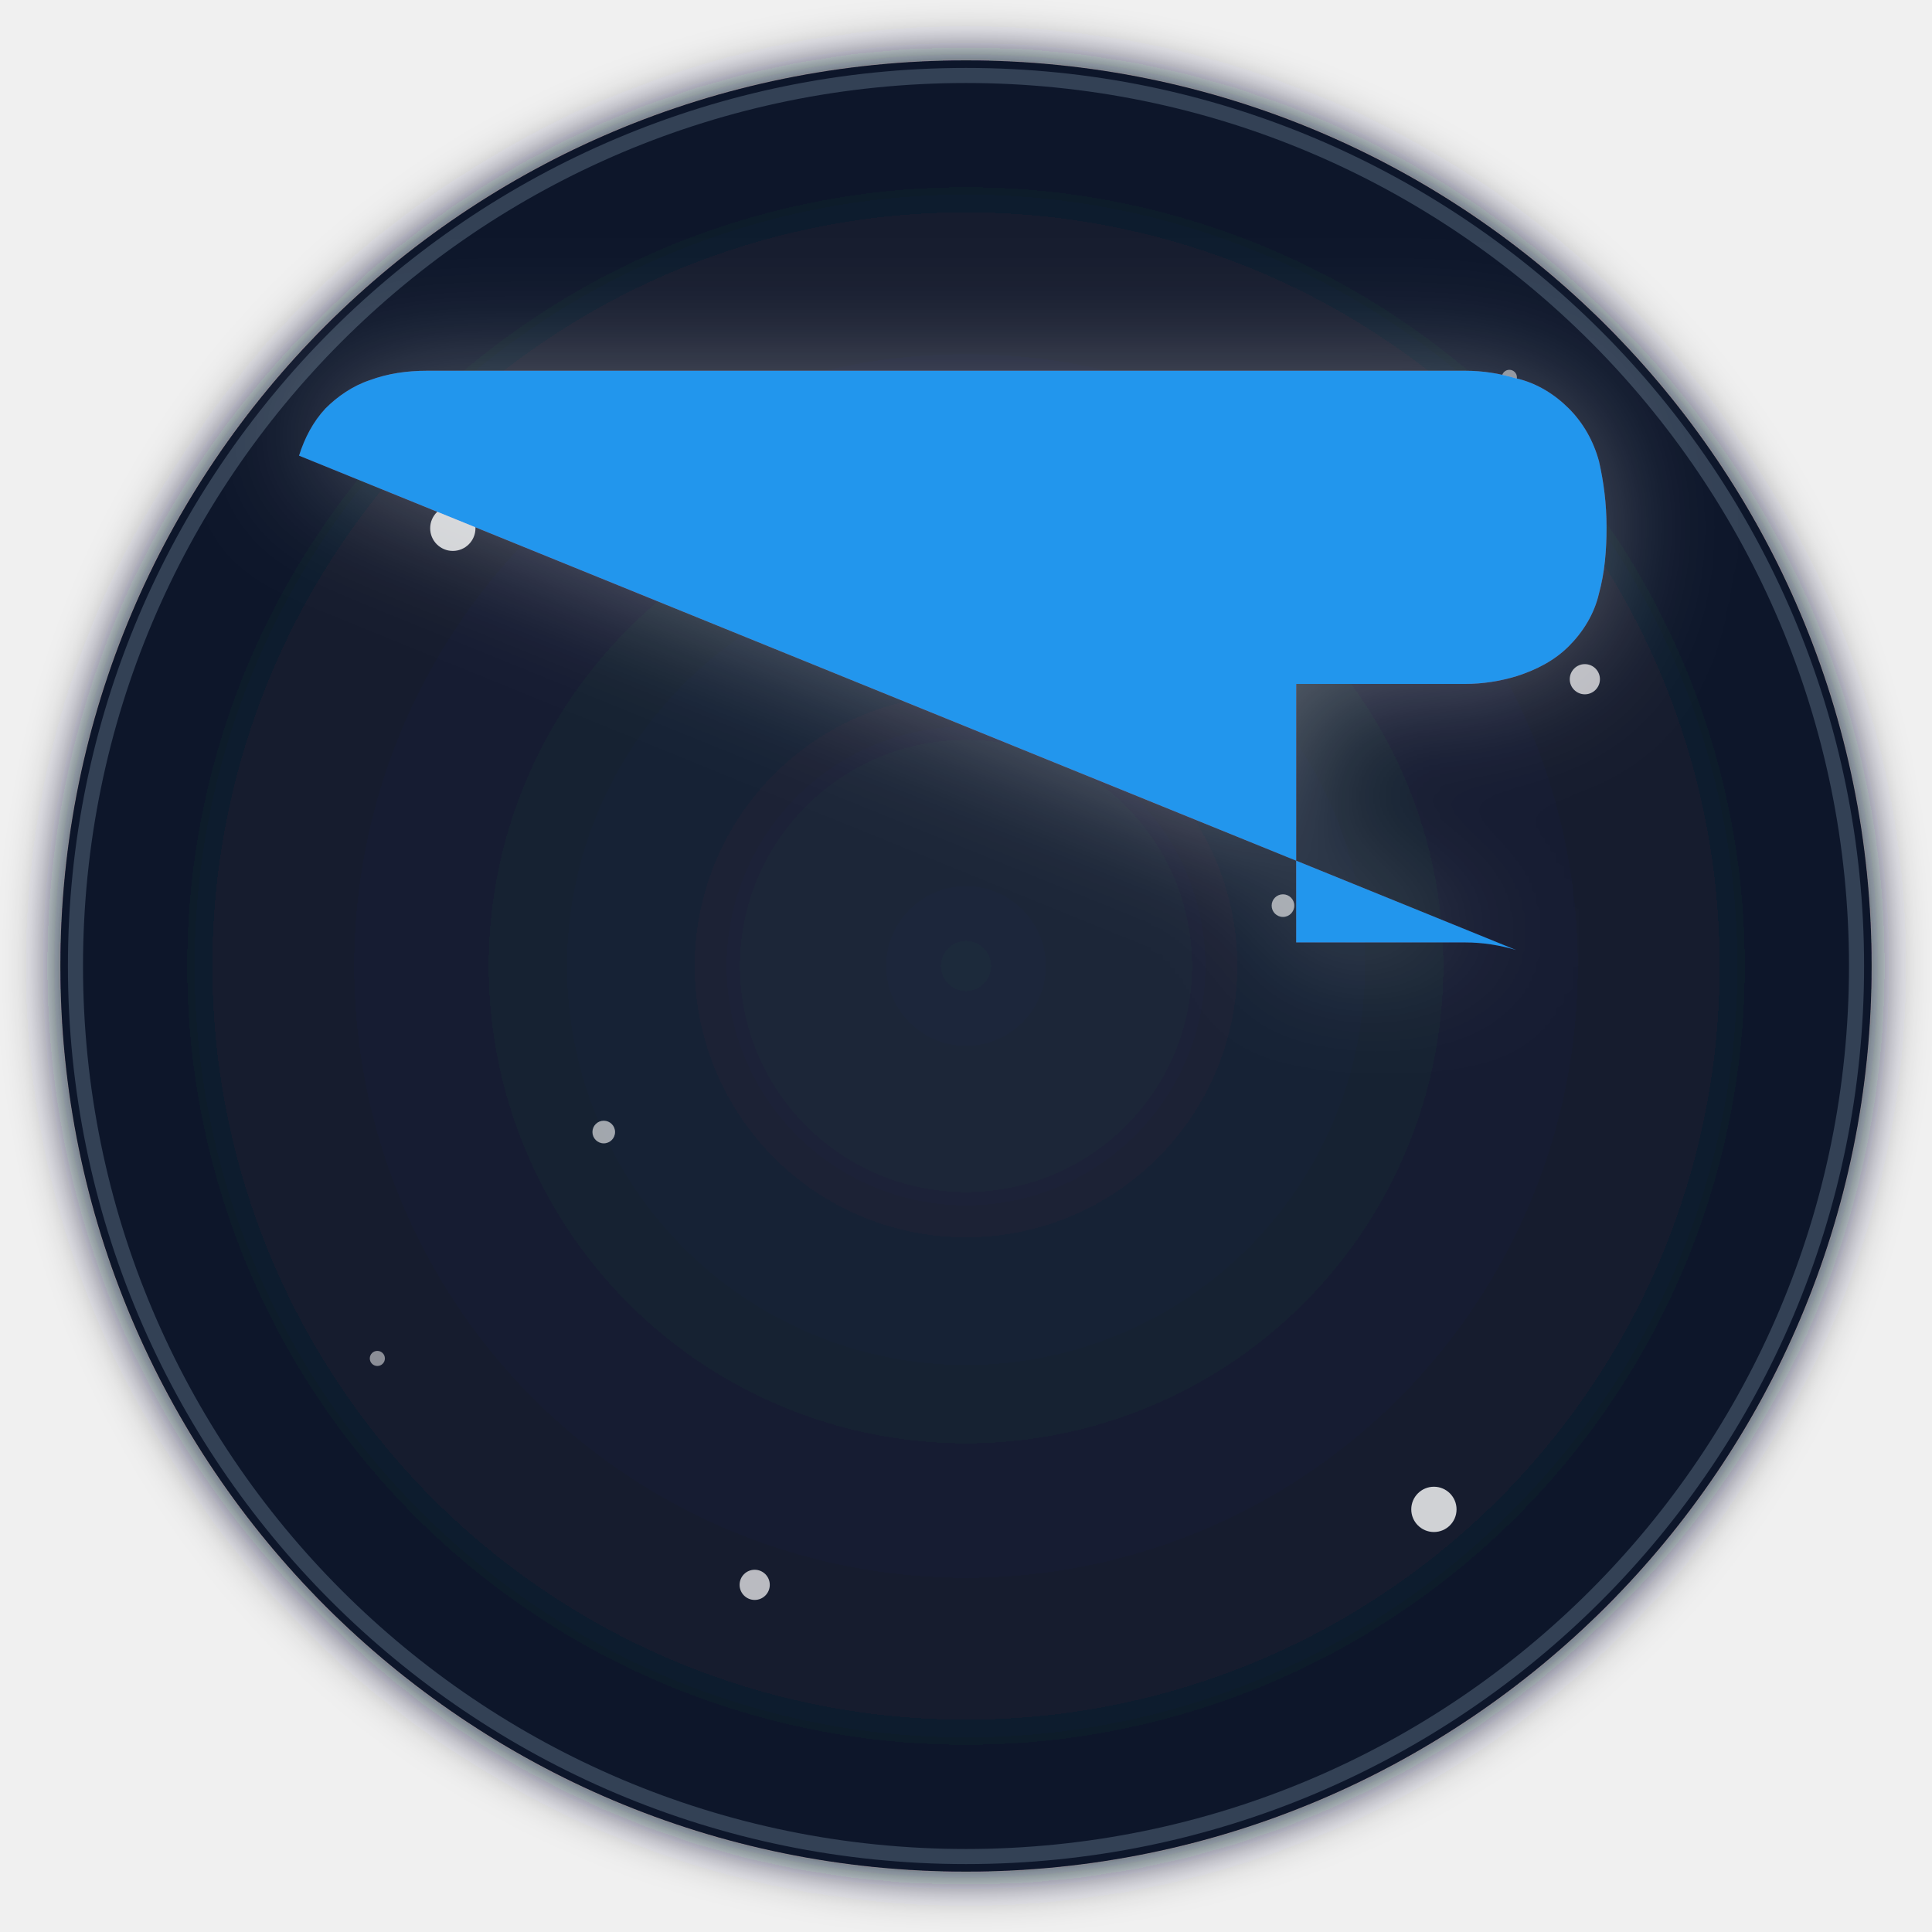
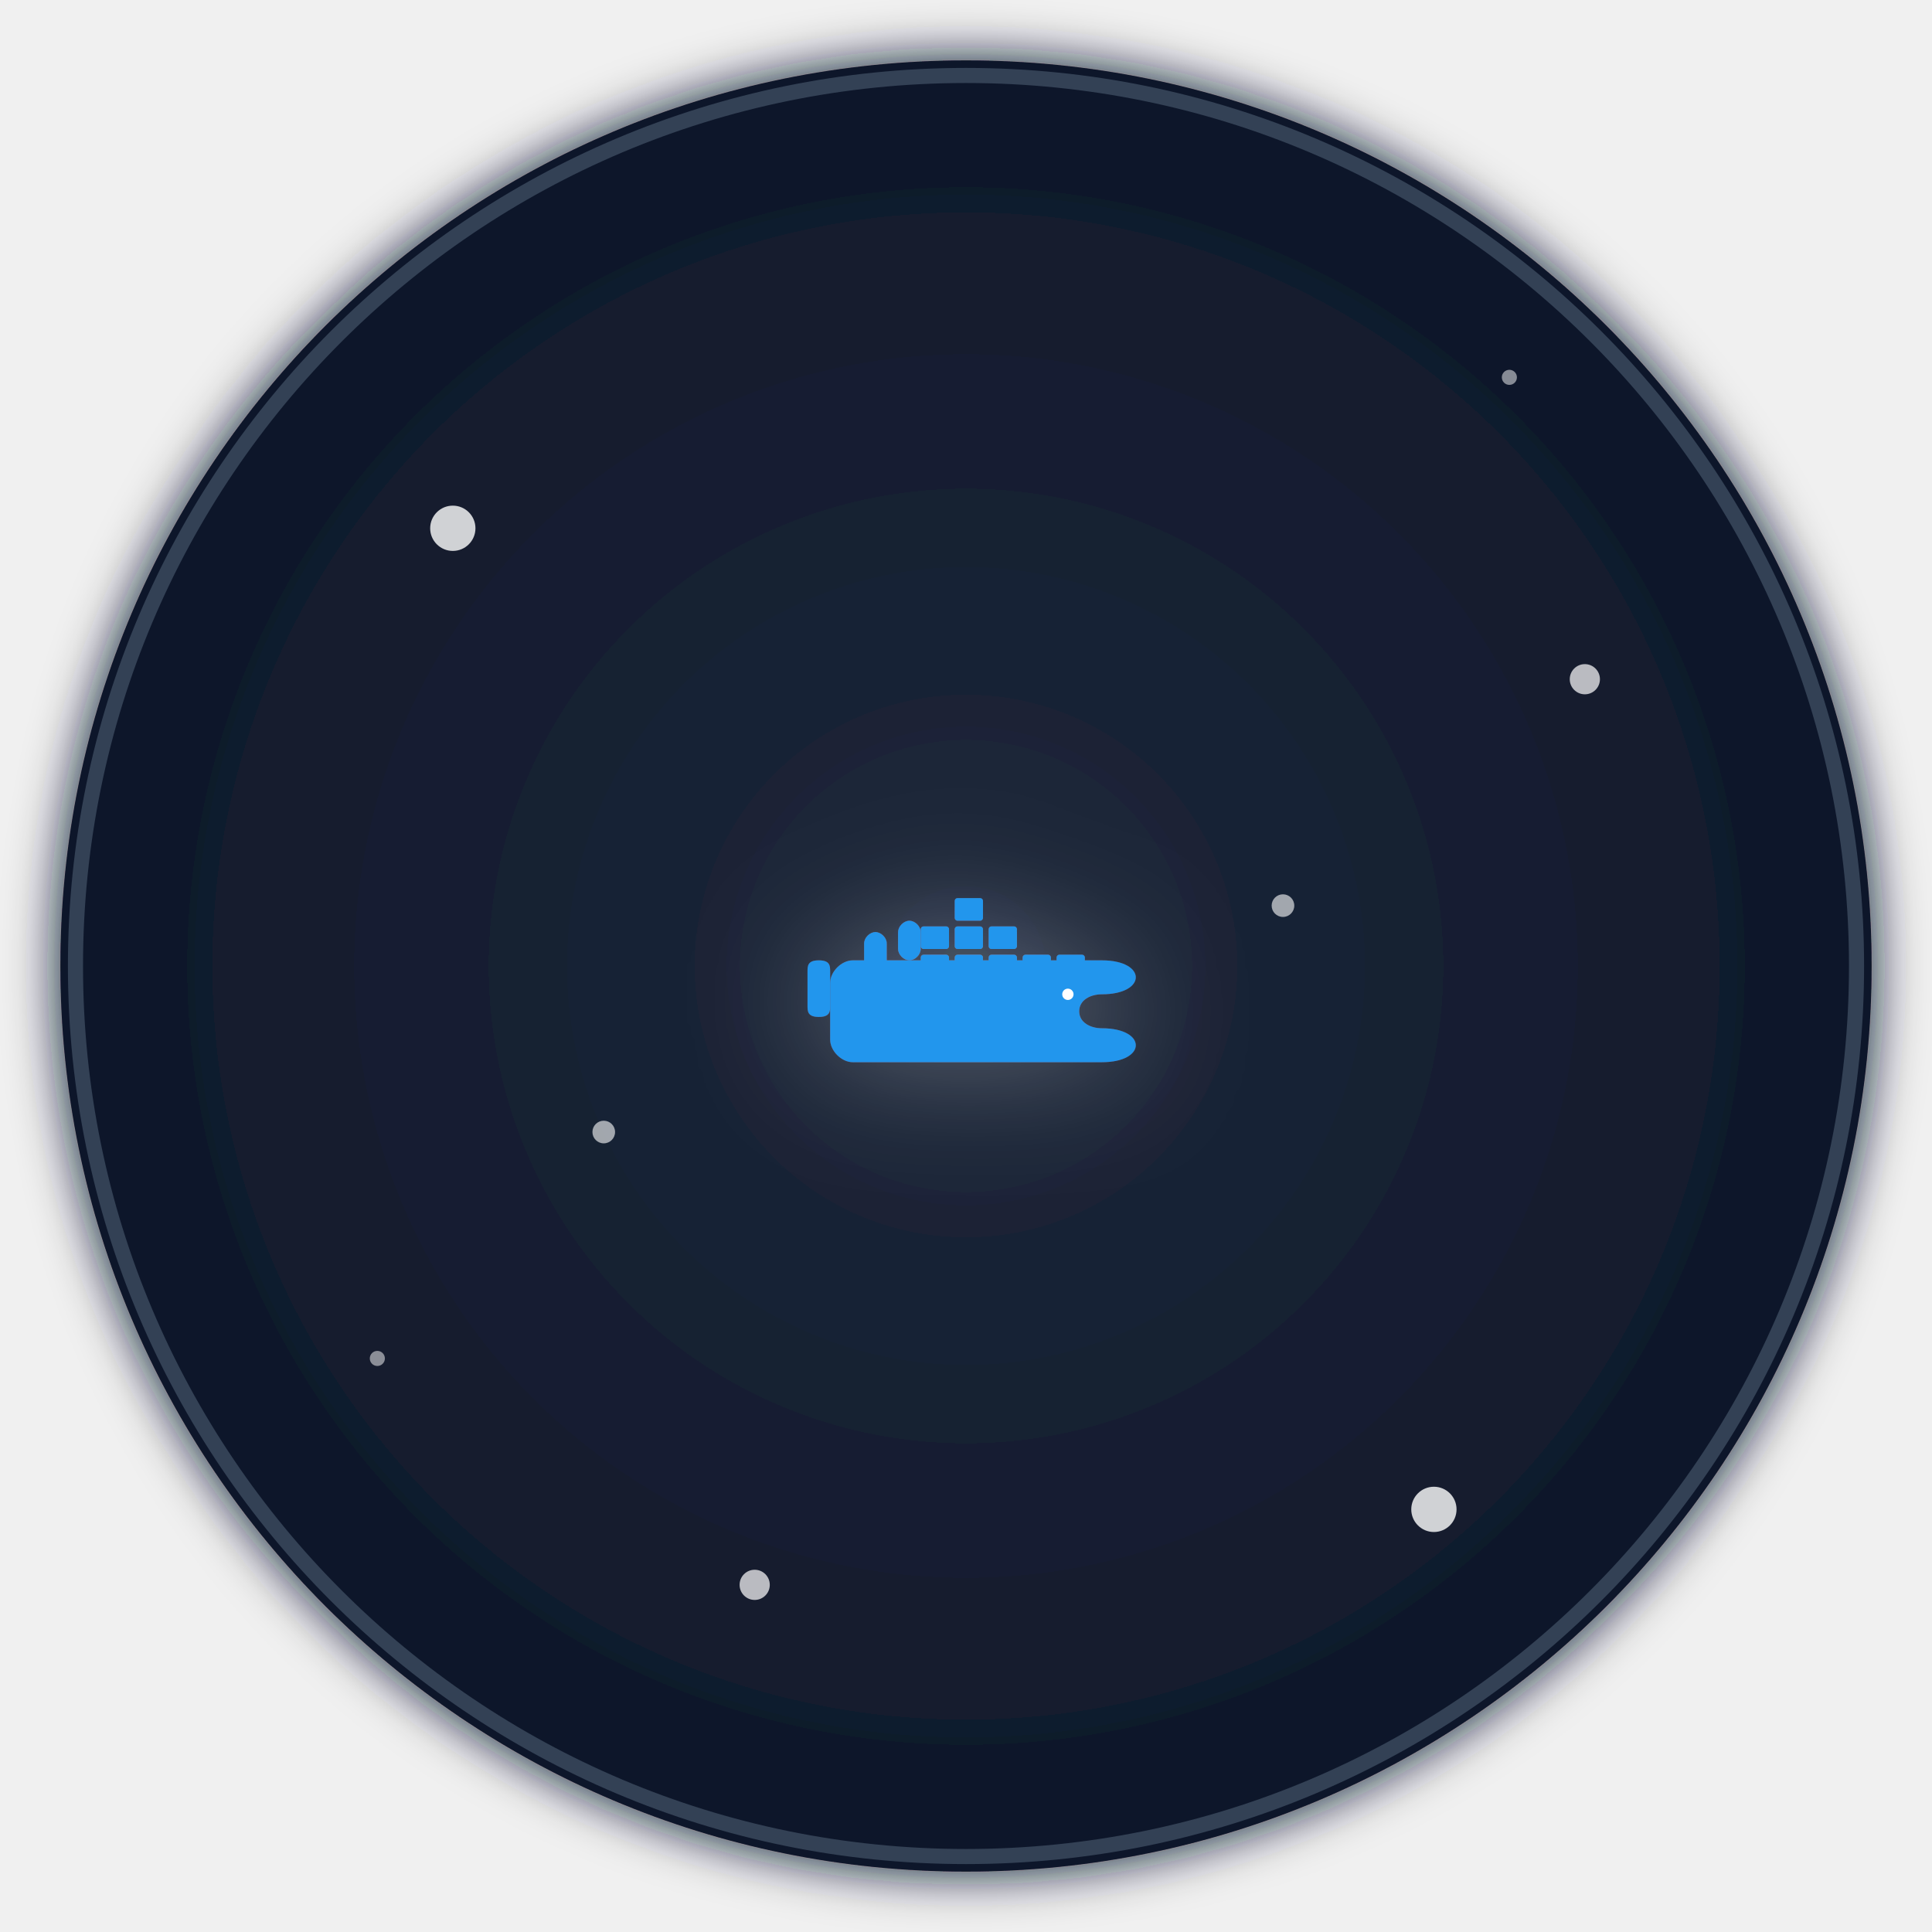
<svg xmlns="http://www.w3.org/2000/svg" width="256" height="256" viewBox="0 0 256 256" fill="none">
  <defs>
    <radialGradient id="grad1" cx="50%" cy="50%" r="50%" fx="50%" fy="50%">
      <stop offset="0%" style="stop-color:#1e293b;stop-opacity:1" />
      <stop offset="100%" style="stop-color:#0f172a;stop-opacity:1" />
    </radialGradient>
    <filter id="glow">
      <feGaussianBlur stdDeviation="3.5" result="coloredBlur" />
      <feMerge>
        <feMergeNode in="coloredBlur" />
        <feMergeNode in="SourceGraphic" />
      </feMerge>
    </filter>
  </defs>
  <circle cx="128" cy="128" r="120" fill="url(#grad1)" filter="url(#glow)" />
  <circle cx="128" cy="128" r="118" fill="transparent" stroke="#334155" stroke-width="2" />
  <circle cx="60" cy="70" r="3" fill="white" opacity="0.8" />
  <circle cx="190" cy="200" r="3" fill="white" opacity="0.8" />
  <circle cx="100" cy="210" r="2" fill="white" opacity="0.7" />
  <circle cx="210" cy="90" r="2" fill="white" opacity="0.7" />
  <circle cx="80" cy="150" r="1.5" fill="white" opacity="0.6" />
  <circle cx="170" cy="120" r="1.5" fill="white" opacity="0.6" />
  <circle cx="50" cy="180" r="1" fill="white" opacity="0.5" />
  <circle cx="200" cy="50" r="1" fill="white" opacity="0.5" />
  <g style="filter: drop-shadow(0 0 8px rgba(255, 255, 255, 0.3));">
-     <g transform="translate(128, 128) scale(1.25) translate(-64, -64)">
-       <path d="M122.3 62.3c-1.7-.5-3.5-.8-5.4-.8h-17.9v-27.4h17.9c1.9 0 3.7-.3 5.4-.8 2.2-.7 4.1-1.7 5.6-3.2 1.5-1.5 2.7-3.4 3.2-5.6.6-2.2.8-4.5.8-7 0-2.5-.3-4.8-.8-7-.6-2.2-1.7-4.1-3.2-5.6-1.5-1.5-3.4-2.7-5.6-3.2-1.7-.5-3.5-.8-5.4-.8H6.9c-2.2 0-4.2.3-6.1 1-1.8.6-3.4 1.7-4.7 3-1.3 1.4-2.2 3.1-2.8 5- C-1.2 40-1.2 42.1-1.2 44.2c0 2.1.3 4.1.8 6 .6 1.9 1.5 3.6 2.8 5 1.3 1.4 2.8 2.4 4.7 3 1.8.6 3.8 1 6.1 1h49.2v52.6H6.9c-2.2 0-4.2-.3-6.1-1-1.8-.6-3.4-1.7-4.7-3-1.3-1.4-2.2-3.1-2.8-5-.6-1.9-.8-4-.8-6 0-2.1.3-4.1.8-6 .6-1.9 1.5-3.6 2.8-5 1.3-1.4 2.8-2.4 4.7-3 1.8-.6 3.8-1 6.1-1h23.7v-30H6.9c-2.2 0-4.2-.3-6.1-1-1.8-.6-3.4-1.7-4.7-3-1.3-1.4-2.2-3.1-2.8-5C-1.2 42-1.2 40-1.2 38c0-2.1.3-4.1.8-6 .6-1.9 1.5-3.6 2.8-5 1.3-1.4 2.8-2.4 4.7-3s3.8-1 6.1-1h49.2V-4.4h-9.8c-2.2 0-4.2-.3-6.1-1-1.8-.6-3.4-1.7-4.7-3-1.3-1.4-2.2-3.1-2.8-5-.6-1.9-.8-4-.8-6 0-2.1.3-4.1.8-6 .6-1.9 1.5-3.6 2.8-5 1.3-1.4 2.8-2.4 4.7-3s3.8-1 6.1-1h9.8v-10.2h16.5v40.7h16.5c2.2 0 4.2.3 6.1 1 1.8.6 3.4 1.7 4.7 3 1.3 1.4 2.2 3.1 2.8 5 .6 1.9.8 4 .8 6 0 2.1-.3 4.1-.8 6-.6 1.9-1.5 3.6-2.8 5-1.3 1.4-2.8 2.4-4.7-3-1.8-.6-3.8-1-6.1-1h-16.5v19.8h17.9c1.9 0 3.7.3 5.4.8 2.2.7 4.1 1.7 5.6 3.2 1.5 1.5 2.7 3.4 3.2 5.6.6 2.2.8 4.5.8 7s-.3 4.8-.8 7c-.6 2.2-1.7 4.1-3.2 5.6-1.5 1.5-3.4 2.7-5.6 3.2z" fill="#2496ed" />
+     <g transform="translate(128, 128) scale(0.75) translate(-32, -32)">
+       <g fill="#2396ED">
+         <rect x="24" y="30" width="5" height="4" rx="0.5" />
+         <rect x="30" y="30" width="5" height="4" rx="0.5" />
+         <rect x="36" y="30" width="5" height="4" rx="0.5" />
+         <rect x="42" y="30" width="5" height="4" rx="0.5" />
+         <rect x="48" y="30" width="5" height="4" rx="0.5" />
+         <rect x="24" y="25" width="5" height="4" rx="0.5" />
+         <rect x="30" y="25" width="5" height="4" rx="0.5" />
+         <rect x="36" y="25" width="5" height="4" rx="0.5" />
+         <rect x="30" y="20" width="5" height="4" rx="0.5" />
+       </g>
+       <g fill="#2396ED">
+         <path d="M8 35c0-2 2-4 4-4h44c8 0 8 6 0 6c-2 0-4 1-4 3s2 3 4 3c8 0 8 6 0 6H12c-2 0-4-2-4-4v-10z" />
+         <path d="M4 33c0-1 0-2 2-2s2 1 2 2v6c0 1 0 2-2 2s-2-1-2-2v-6z" />
+         <path d="M14 28c0-1 1-2 2-2s2 1 2 2v3c0 1-1 2-2 2s-2-1-2-2v-3z" />
+         <path d="M20 26c0-1 1-2 2-2s2 1 2 2v3c0 1-1 2-2 2s-2-1-2-2v-3z" />
+         <circle cx="50" cy="37" r="1" fill="white" />
+       </g>
    </g>
  </g>
</svg>
